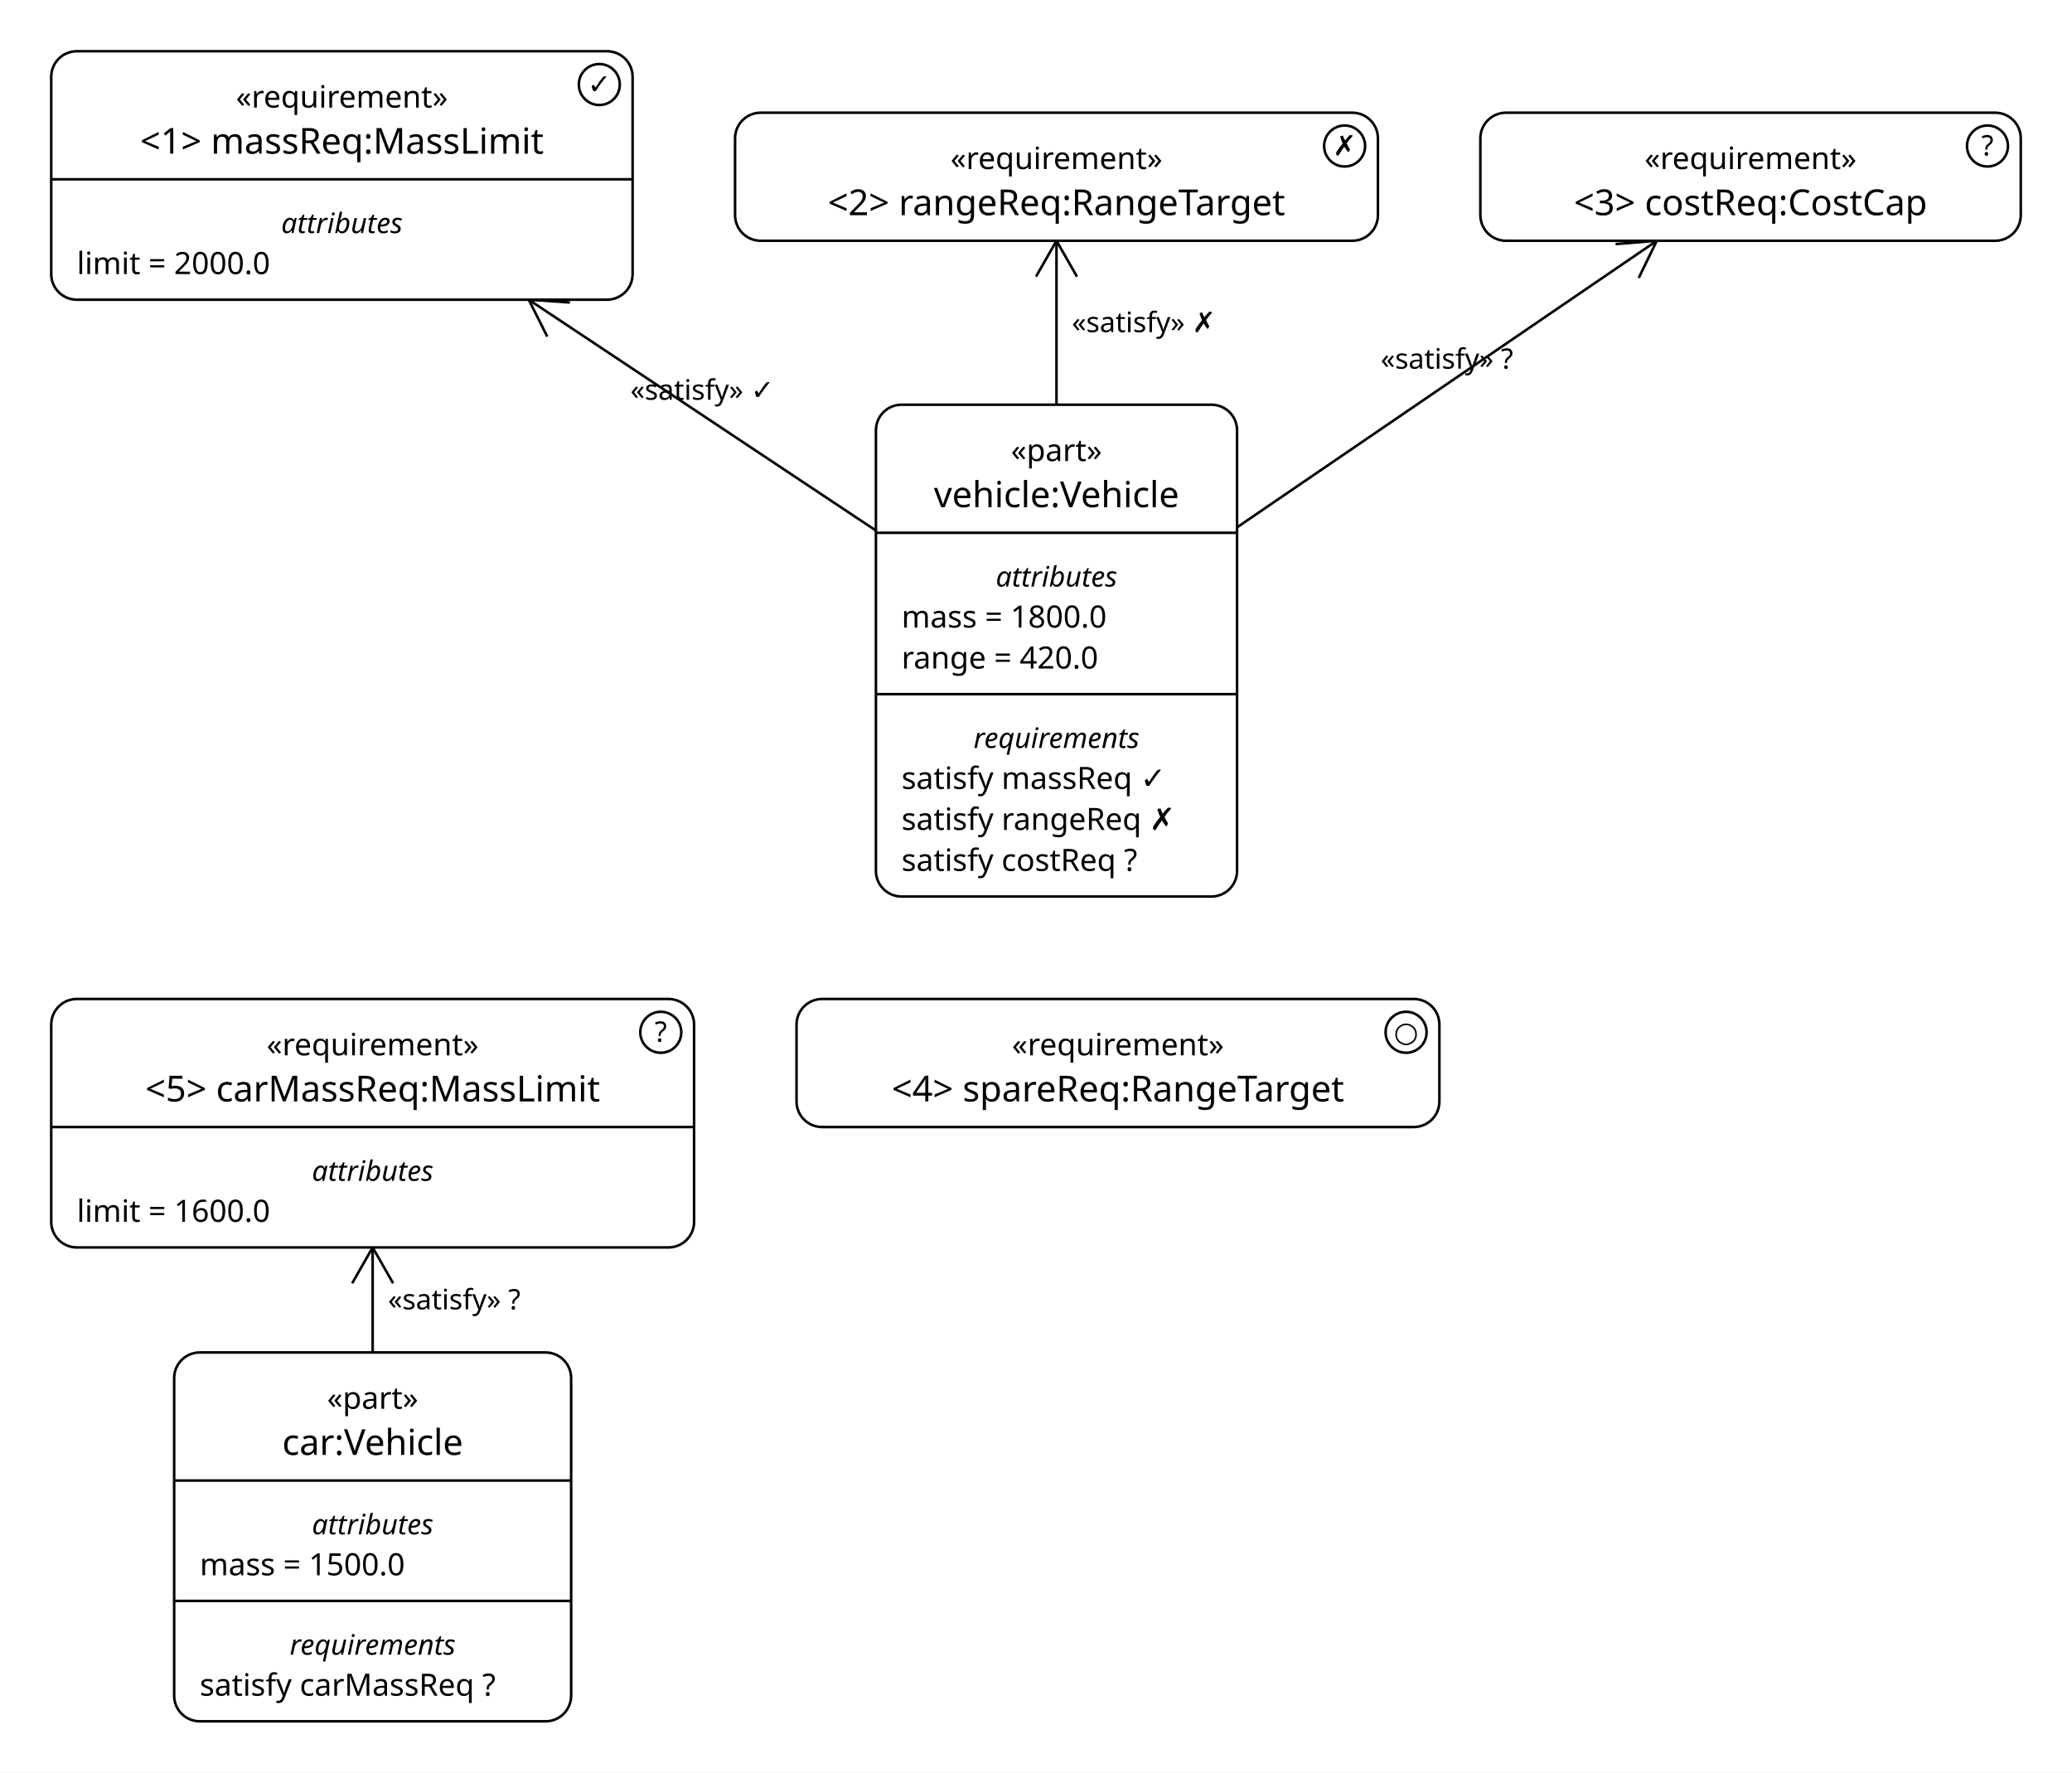
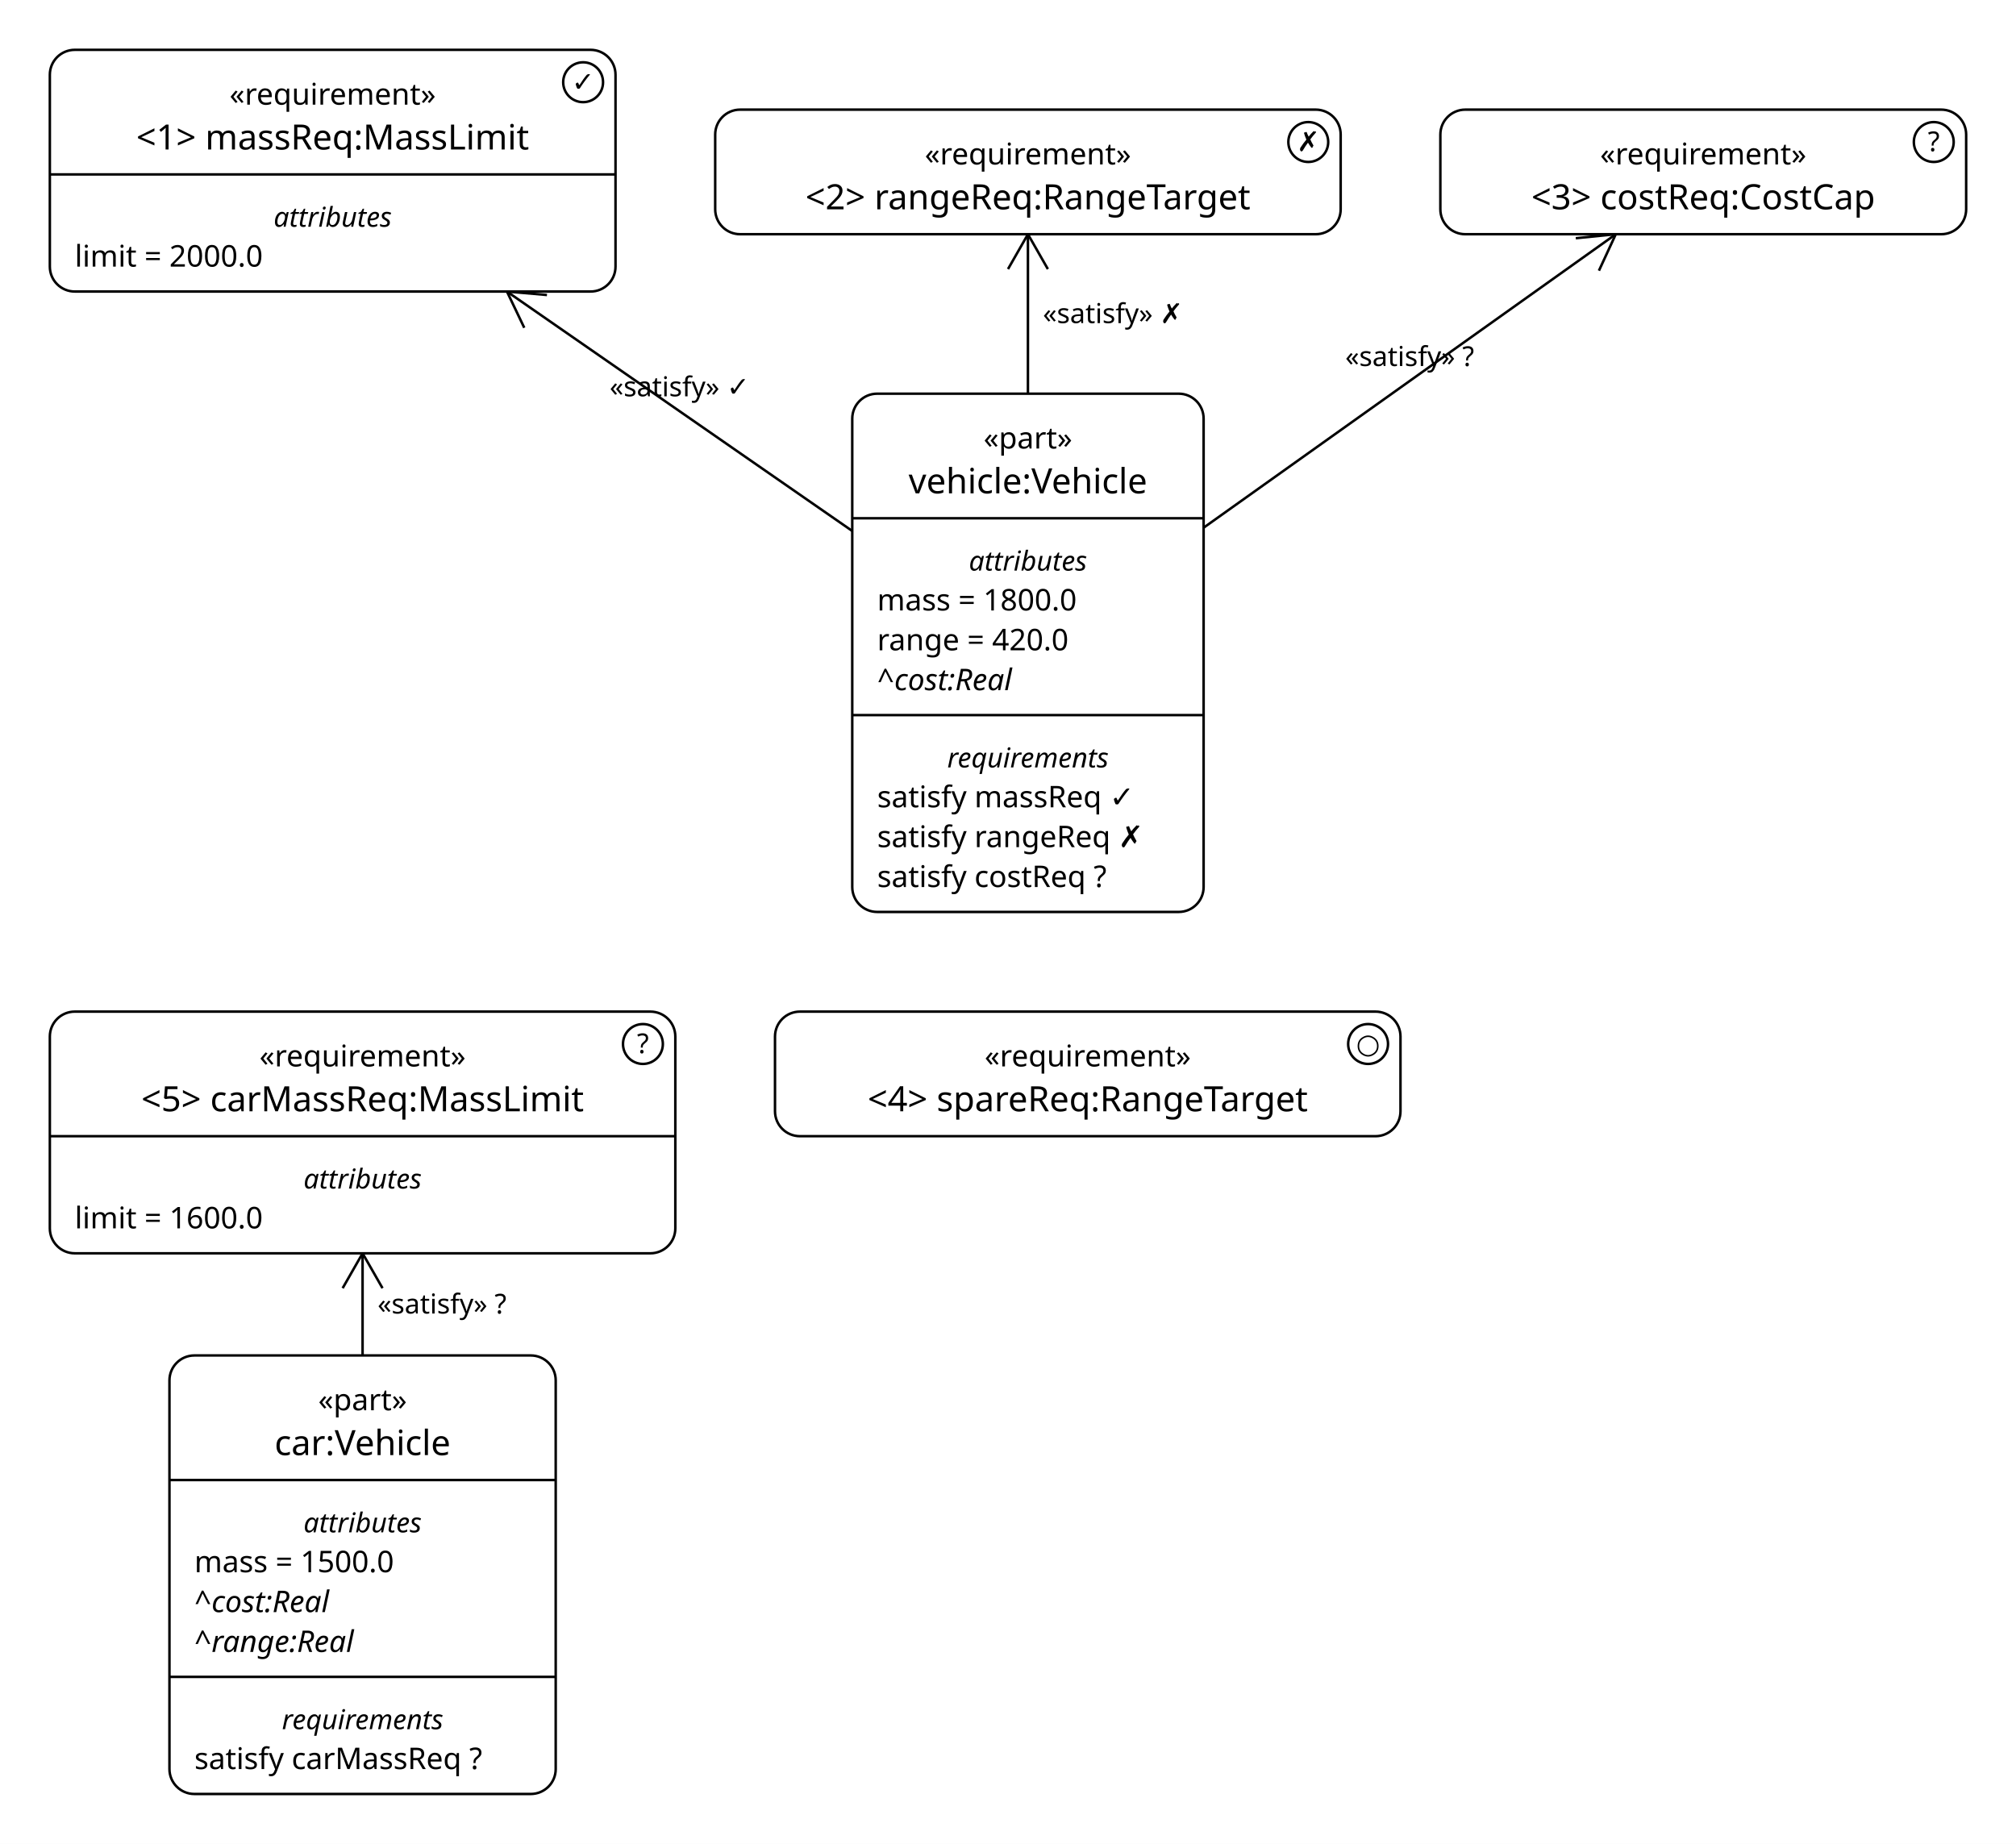
- <svg xmlns="http://www.w3.org/2000/svg" width="809" height="692" viewBox="0 0 809 692" font-family="sans-serif">
-   <rect x="0" y="0" width="809" height="692" fill="#ffffff" />
-   <polyline points="342,207.13 206.45,117" fill="none" stroke="#000000" />
-   <polyline points="222.53,118.09 206.45,117 213.68,131.41" fill="none" stroke="#000000" />
-   <text x="274.22" y="156.06" text-anchor="middle" font-size="11">«satisfy» ✓</text>
+ <svg xmlns="http://www.w3.org/2000/svg" width="809" height="740" viewBox="0 0 809 740" font-family="sans-serif">
+   <rect x="0" y="0" width="809" height="740" fill="#ffffff" />
+   <polyline points="342,213.1 203.43,117" fill="none" stroke="#000000" />
+   <polyline points="219.49,118.4 203.43,117 210.38,131.55" fill="none" stroke="#000000" />
+   <text x="272.72" y="159.05" text-anchor="middle" font-size="11">«satisfy» ✓</text>
  <polyline points="412.5,158 412.5,94" fill="none" stroke="#000000" />
  <polyline points="420.5,108 412.5,94 404.5,108" fill="none" stroke="#000000" />
  <text x="418.5" y="129.67" text-anchor="start" font-size="11">«satisfy» ✗</text>
-   <polyline points="483,205.87 646.88,94" fill="none" stroke="#000000" />
-   <polyline points="639.83,108.5 646.88,94 630.81,95.29" fill="none" stroke="#000000" />
-   <text x="564.94" y="143.94" text-anchor="middle" font-size="11">«satisfy» ?</text>
-   <polyline points="145.5,528 145.5,487" fill="none" stroke="#000000" />
-   <polyline points="153.5,501 145.5,487 137.5,501" fill="none" stroke="#000000" />
-   <text x="151.5" y="511.17" text-anchor="start" font-size="11">«satisfy» ?</text>
-   <rect x="342" y="158" width="141" height="192" rx="10" fill="#ffffff" stroke="#000000" />
+   <polyline points="483,211.79 648.4,94" fill="none" stroke="#000000" />
+   <polyline points="641.63,108.64 648.4,94 632.35,95.61" fill="none" stroke="#000000" />
+   <text x="565.7" y="146.9" text-anchor="middle" font-size="11">«satisfy» ?</text>
+   <polyline points="145.5,544 145.5,503" fill="none" stroke="#000000" />
+   <polyline points="153.5,517 145.5,503 137.5,517" fill="none" stroke="#000000" />
+   <text x="151.5" y="527.17" text-anchor="start" font-size="11">«satisfy» ?</text>
+   <rect x="342" y="158" width="141" height="208" rx="10" fill="#ffffff" stroke="#000000" />
  <text x="412.5" y="180" text-anchor="middle" font-size="12">«part»</text>
  <text x="412.5" y="198" text-anchor="middle" font-size="14">vehicle:Vehicle</text>
  <polyline points="342,208 483,208" fill="none" stroke="#000000" />
  <text x="412.5" y="229" text-anchor="middle" font-size="11" font-style="italic">attributes</text>
  <text x="352" y="245" text-anchor="start" font-size="12">mass = 1800.0</text>
  <text x="352" y="261" text-anchor="start" font-size="12">range = 420.0</text>
-   <polyline points="342,271 483,271" fill="none" stroke="#000000" />
-   <text x="412.5" y="292" text-anchor="middle" font-size="11" font-style="italic">requirements</text>
-   <text x="352" y="308" text-anchor="start" font-size="12">satisfy massReq ✓</text>
-   <text x="352" y="324" text-anchor="start" font-size="12">satisfy rangeReq ✗</text>
-   <text x="352" y="340" text-anchor="start" font-size="12">satisfy costReq ?</text>
-   <rect x="68" y="528" width="155" height="144" rx="10" fill="#ffffff" stroke="#000000" />
-   <text x="145.5" y="550" text-anchor="middle" font-size="12">«part»</text>
-   <text x="145.5" y="568" text-anchor="middle" font-size="14">car:Vehicle</text>
-   <polyline points="68,578 223,578" fill="none" stroke="#000000" />
-   <text x="145.5" y="599" text-anchor="middle" font-size="11" font-style="italic">attributes</text>
-   <text x="78" y="615" text-anchor="start" font-size="12">mass = 1500.0</text>
-   <polyline points="68,625 223,625" fill="none" stroke="#000000" />
-   <text x="145.5" y="646" text-anchor="middle" font-size="11" font-style="italic">requirements</text>
-   <text x="78" y="662" text-anchor="start" font-size="12">satisfy carMassReq ?</text>
+   <text x="352" y="277" text-anchor="start" font-size="12" font-style="italic">^cost:Real</text>
+   <polyline points="342,287 483,287" fill="none" stroke="#000000" />
+   <text x="412.5" y="308" text-anchor="middle" font-size="11" font-style="italic">requirements</text>
+   <text x="352" y="324" text-anchor="start" font-size="12">satisfy massReq ✓</text>
+   <text x="352" y="340" text-anchor="start" font-size="12">satisfy rangeReq ✗</text>
+   <text x="352" y="356" text-anchor="start" font-size="12">satisfy costReq ?</text>
+   <rect x="68" y="544" width="155" height="176" rx="10" fill="#ffffff" stroke="#000000" />
+   <text x="145.5" y="566" text-anchor="middle" font-size="12">«part»</text>
+   <text x="145.5" y="584" text-anchor="middle" font-size="14">car:Vehicle</text>
+   <polyline points="68,594 223,594" fill="none" stroke="#000000" />
+   <text x="145.5" y="615" text-anchor="middle" font-size="11" font-style="italic">attributes</text>
+   <text x="78" y="631" text-anchor="start" font-size="12">mass = 1500.0</text>
+   <text x="78" y="647" text-anchor="start" font-size="12" font-style="italic">^cost:Real</text>
+   <text x="78" y="663" text-anchor="start" font-size="12" font-style="italic">^range:Real</text>
+   <polyline points="68,673 223,673" fill="none" stroke="#000000" />
+   <text x="145.5" y="694" text-anchor="middle" font-size="11" font-style="italic">requirements</text>
+   <text x="78" y="710" text-anchor="start" font-size="12">satisfy carMassReq ?</text>
  <rect x="20" y="20" width="227" height="97" rx="10" fill="#ffffff" stroke="#000000" />
  <text x="133.5" y="42" text-anchor="middle" font-size="12">«requirement»</text>
  <text x="133.5" y="60" text-anchor="middle" font-size="14">&lt;1&gt; massReq:MassLimit</text>
  <rect x="226" y="25" width="16" height="16" rx="8" fill="none" stroke="#000000" />
  <text x="234" y="36.67" text-anchor="middle" font-size="11">✓</text>
  <polyline points="20,70 247,70" fill="none" stroke="#000000" />
  <text x="133.5" y="91" text-anchor="middle" font-size="11" font-style="italic">attributes</text>
  <text x="30" y="107" text-anchor="start" font-size="12">limit = 2000.0</text>
  <rect x="287" y="44" width="251" height="50" rx="10" fill="#ffffff" stroke="#000000" />
  <text x="412.5" y="66" text-anchor="middle" font-size="12">«requirement»</text>
  <text x="412.5" y="84" text-anchor="middle" font-size="14">&lt;2&gt; rangeReq:RangeTarget</text>
  <rect x="517" y="49" width="16" height="16" rx="8" fill="none" stroke="#000000" />
  <text x="525" y="60.67" text-anchor="middle" font-size="11">✗</text>
  <rect x="578" y="44" width="211" height="50" rx="10" fill="#ffffff" stroke="#000000" />
  <text x="683.5" y="66" text-anchor="middle" font-size="12">«requirement»</text>
  <text x="683.5" y="84" text-anchor="middle" font-size="14">&lt;3&gt; costReq:CostCap</text>
  <rect x="768" y="49" width="16" height="16" rx="8" fill="none" stroke="#000000" />
  <text x="776" y="60.67" text-anchor="middle" font-size="11">?</text>
-   <rect x="311" y="390" width="251" height="50" rx="10" fill="#ffffff" stroke="#000000" />
-   <text x="436.5" y="412" text-anchor="middle" font-size="12">«requirement»</text>
-   <text x="436.5" y="430" text-anchor="middle" font-size="14">&lt;4&gt; spareReq:RangeTarget</text>
-   <rect x="541" y="395" width="16" height="16" rx="8" fill="none" stroke="#000000" />
-   <text x="549" y="406.67" text-anchor="middle" font-size="11">○</text>
-   <rect x="20" y="390" width="251" height="97" rx="10" fill="#ffffff" stroke="#000000" />
-   <text x="145.5" y="412" text-anchor="middle" font-size="12">«requirement»</text>
-   <text x="145.5" y="430" text-anchor="middle" font-size="14">&lt;5&gt; carMassReq:MassLimit</text>
-   <rect x="250" y="395" width="16" height="16" rx="8" fill="none" stroke="#000000" />
-   <text x="258" y="406.67" text-anchor="middle" font-size="11">?</text>
-   <polyline points="20,440 271,440" fill="none" stroke="#000000" />
-   <text x="145.5" y="461" text-anchor="middle" font-size="11" font-style="italic">attributes</text>
-   <text x="30" y="477" text-anchor="start" font-size="12">limit = 1600.0</text>
+   <rect x="311" y="406" width="251" height="50" rx="10" fill="#ffffff" stroke="#000000" />
+   <text x="436.5" y="428" text-anchor="middle" font-size="12">«requirement»</text>
+   <text x="436.5" y="446" text-anchor="middle" font-size="14">&lt;4&gt; spareReq:RangeTarget</text>
+   <rect x="541" y="411" width="16" height="16" rx="8" fill="none" stroke="#000000" />
+   <text x="549" y="422.67" text-anchor="middle" font-size="11">○</text>
+   <rect x="20" y="406" width="251" height="97" rx="10" fill="#ffffff" stroke="#000000" />
+   <text x="145.5" y="428" text-anchor="middle" font-size="12">«requirement»</text>
+   <text x="145.5" y="446" text-anchor="middle" font-size="14">&lt;5&gt; carMassReq:MassLimit</text>
+   <rect x="250" y="411" width="16" height="16" rx="8" fill="none" stroke="#000000" />
+   <text x="258" y="422.67" text-anchor="middle" font-size="11">?</text>
+   <polyline points="20,456 271,456" fill="none" stroke="#000000" />
+   <text x="145.5" y="477" text-anchor="middle" font-size="11" font-style="italic">attributes</text>
+   <text x="30" y="493" text-anchor="start" font-size="12">limit = 1600.0</text>
</svg>
